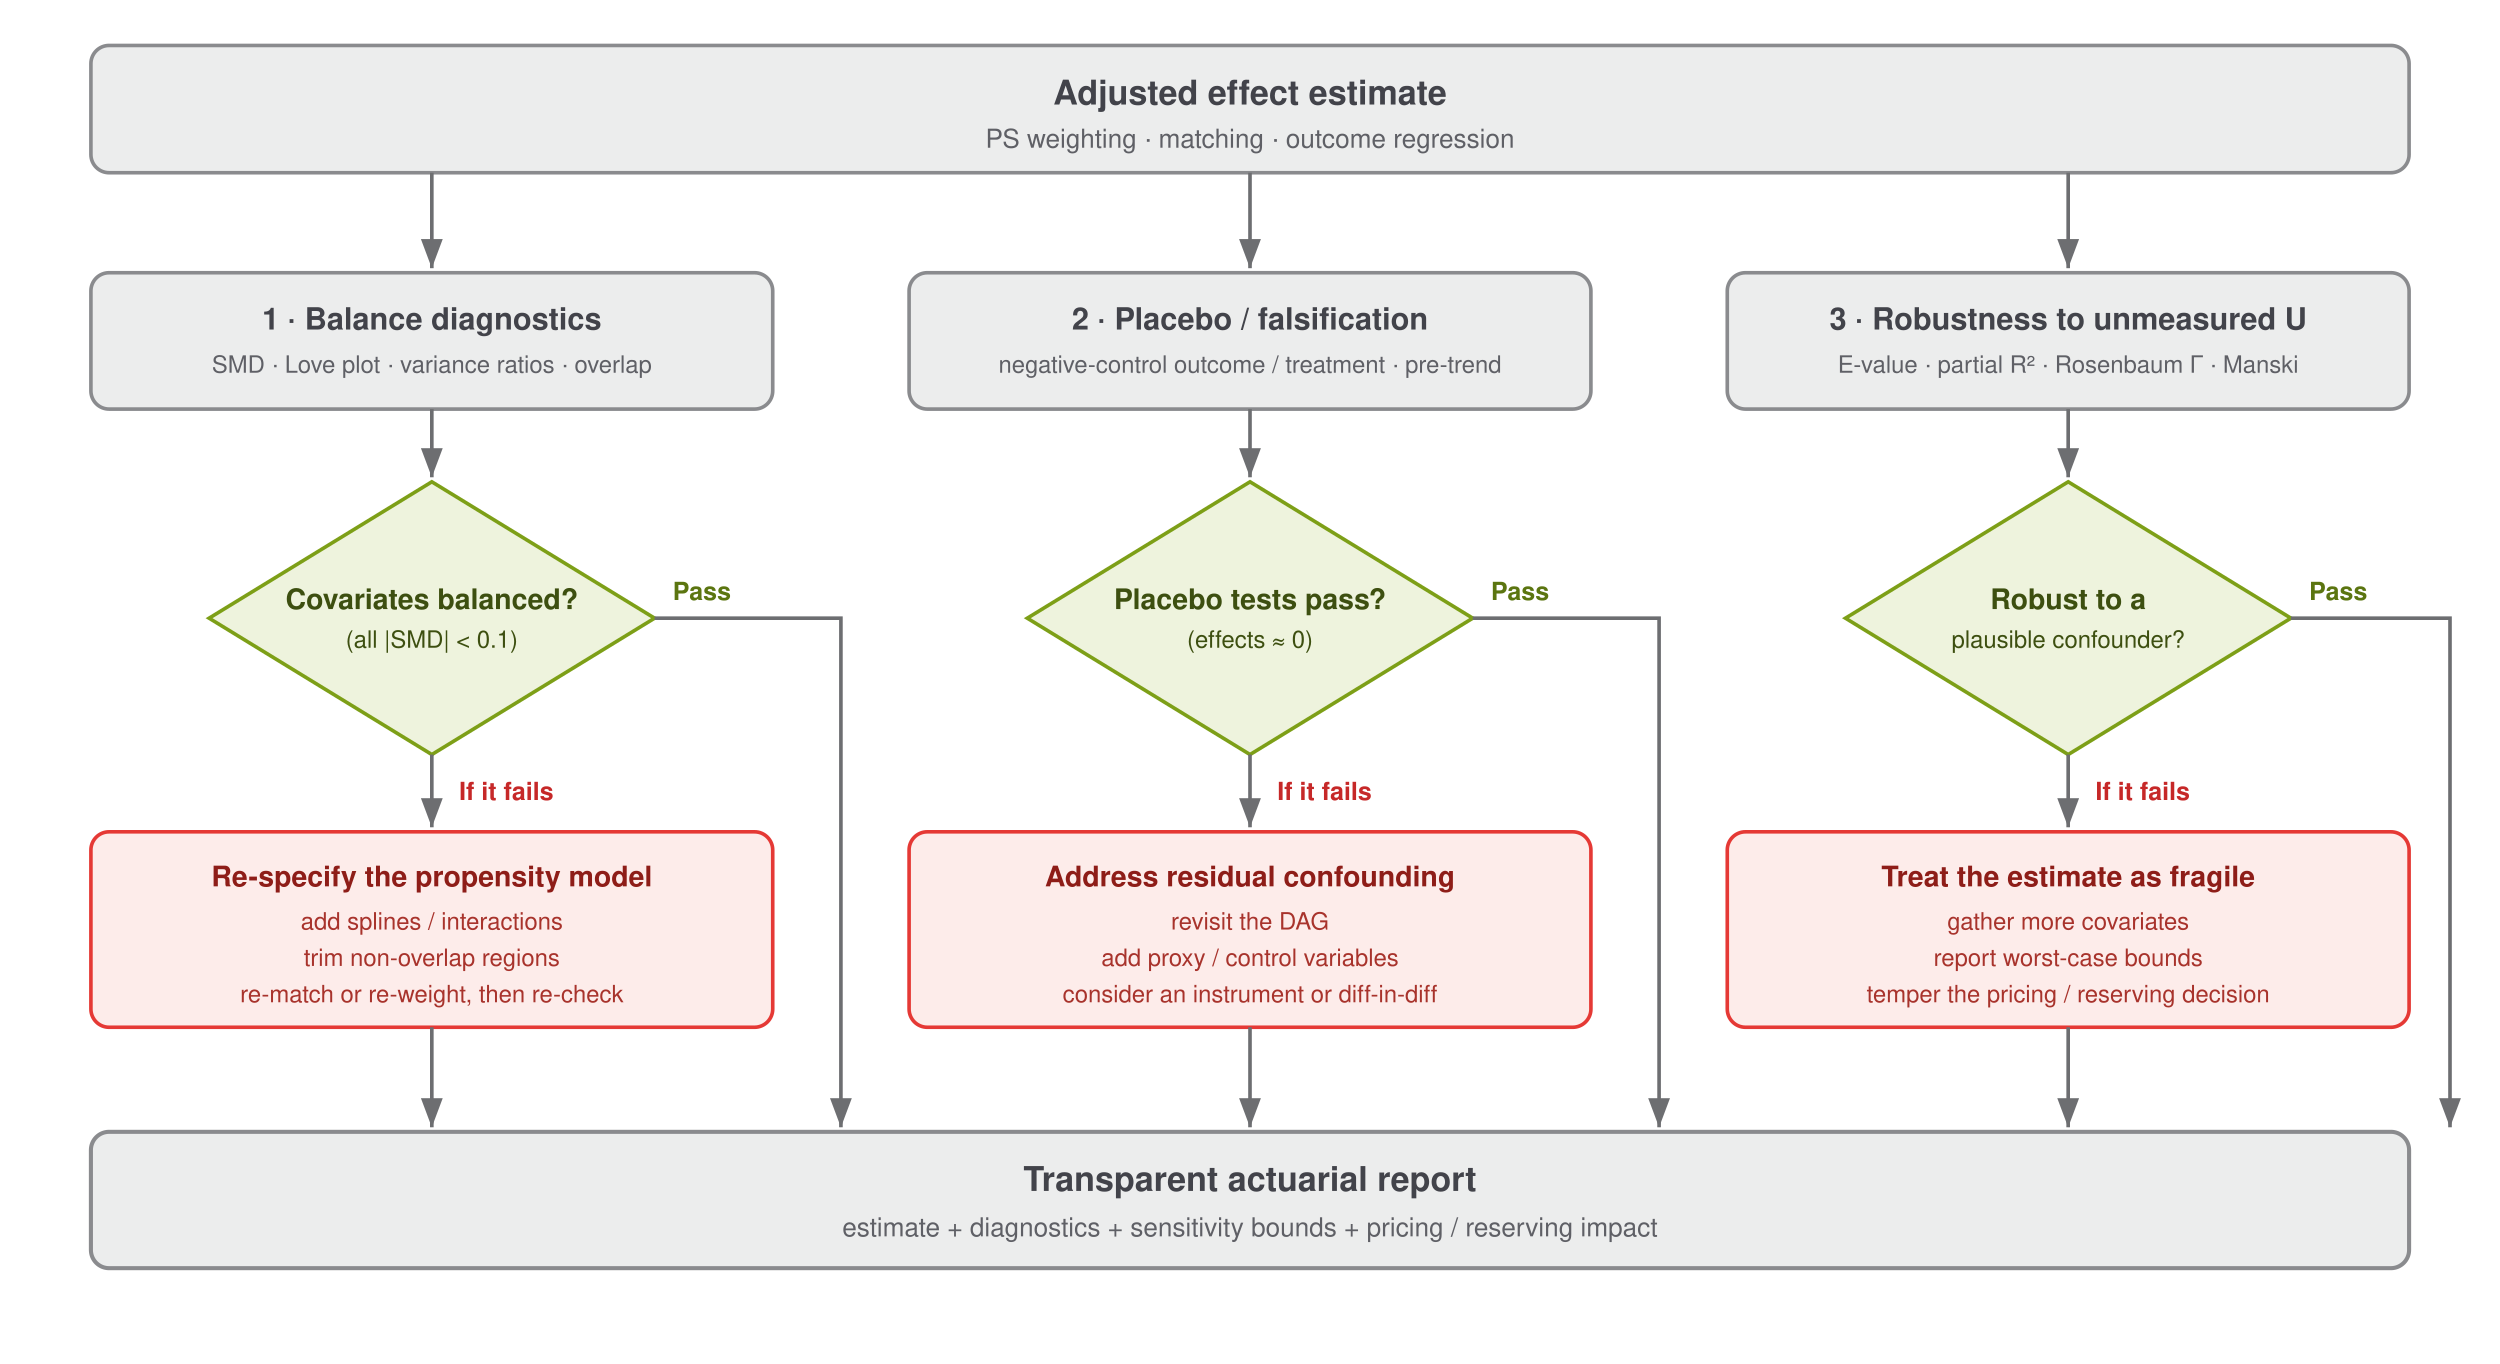
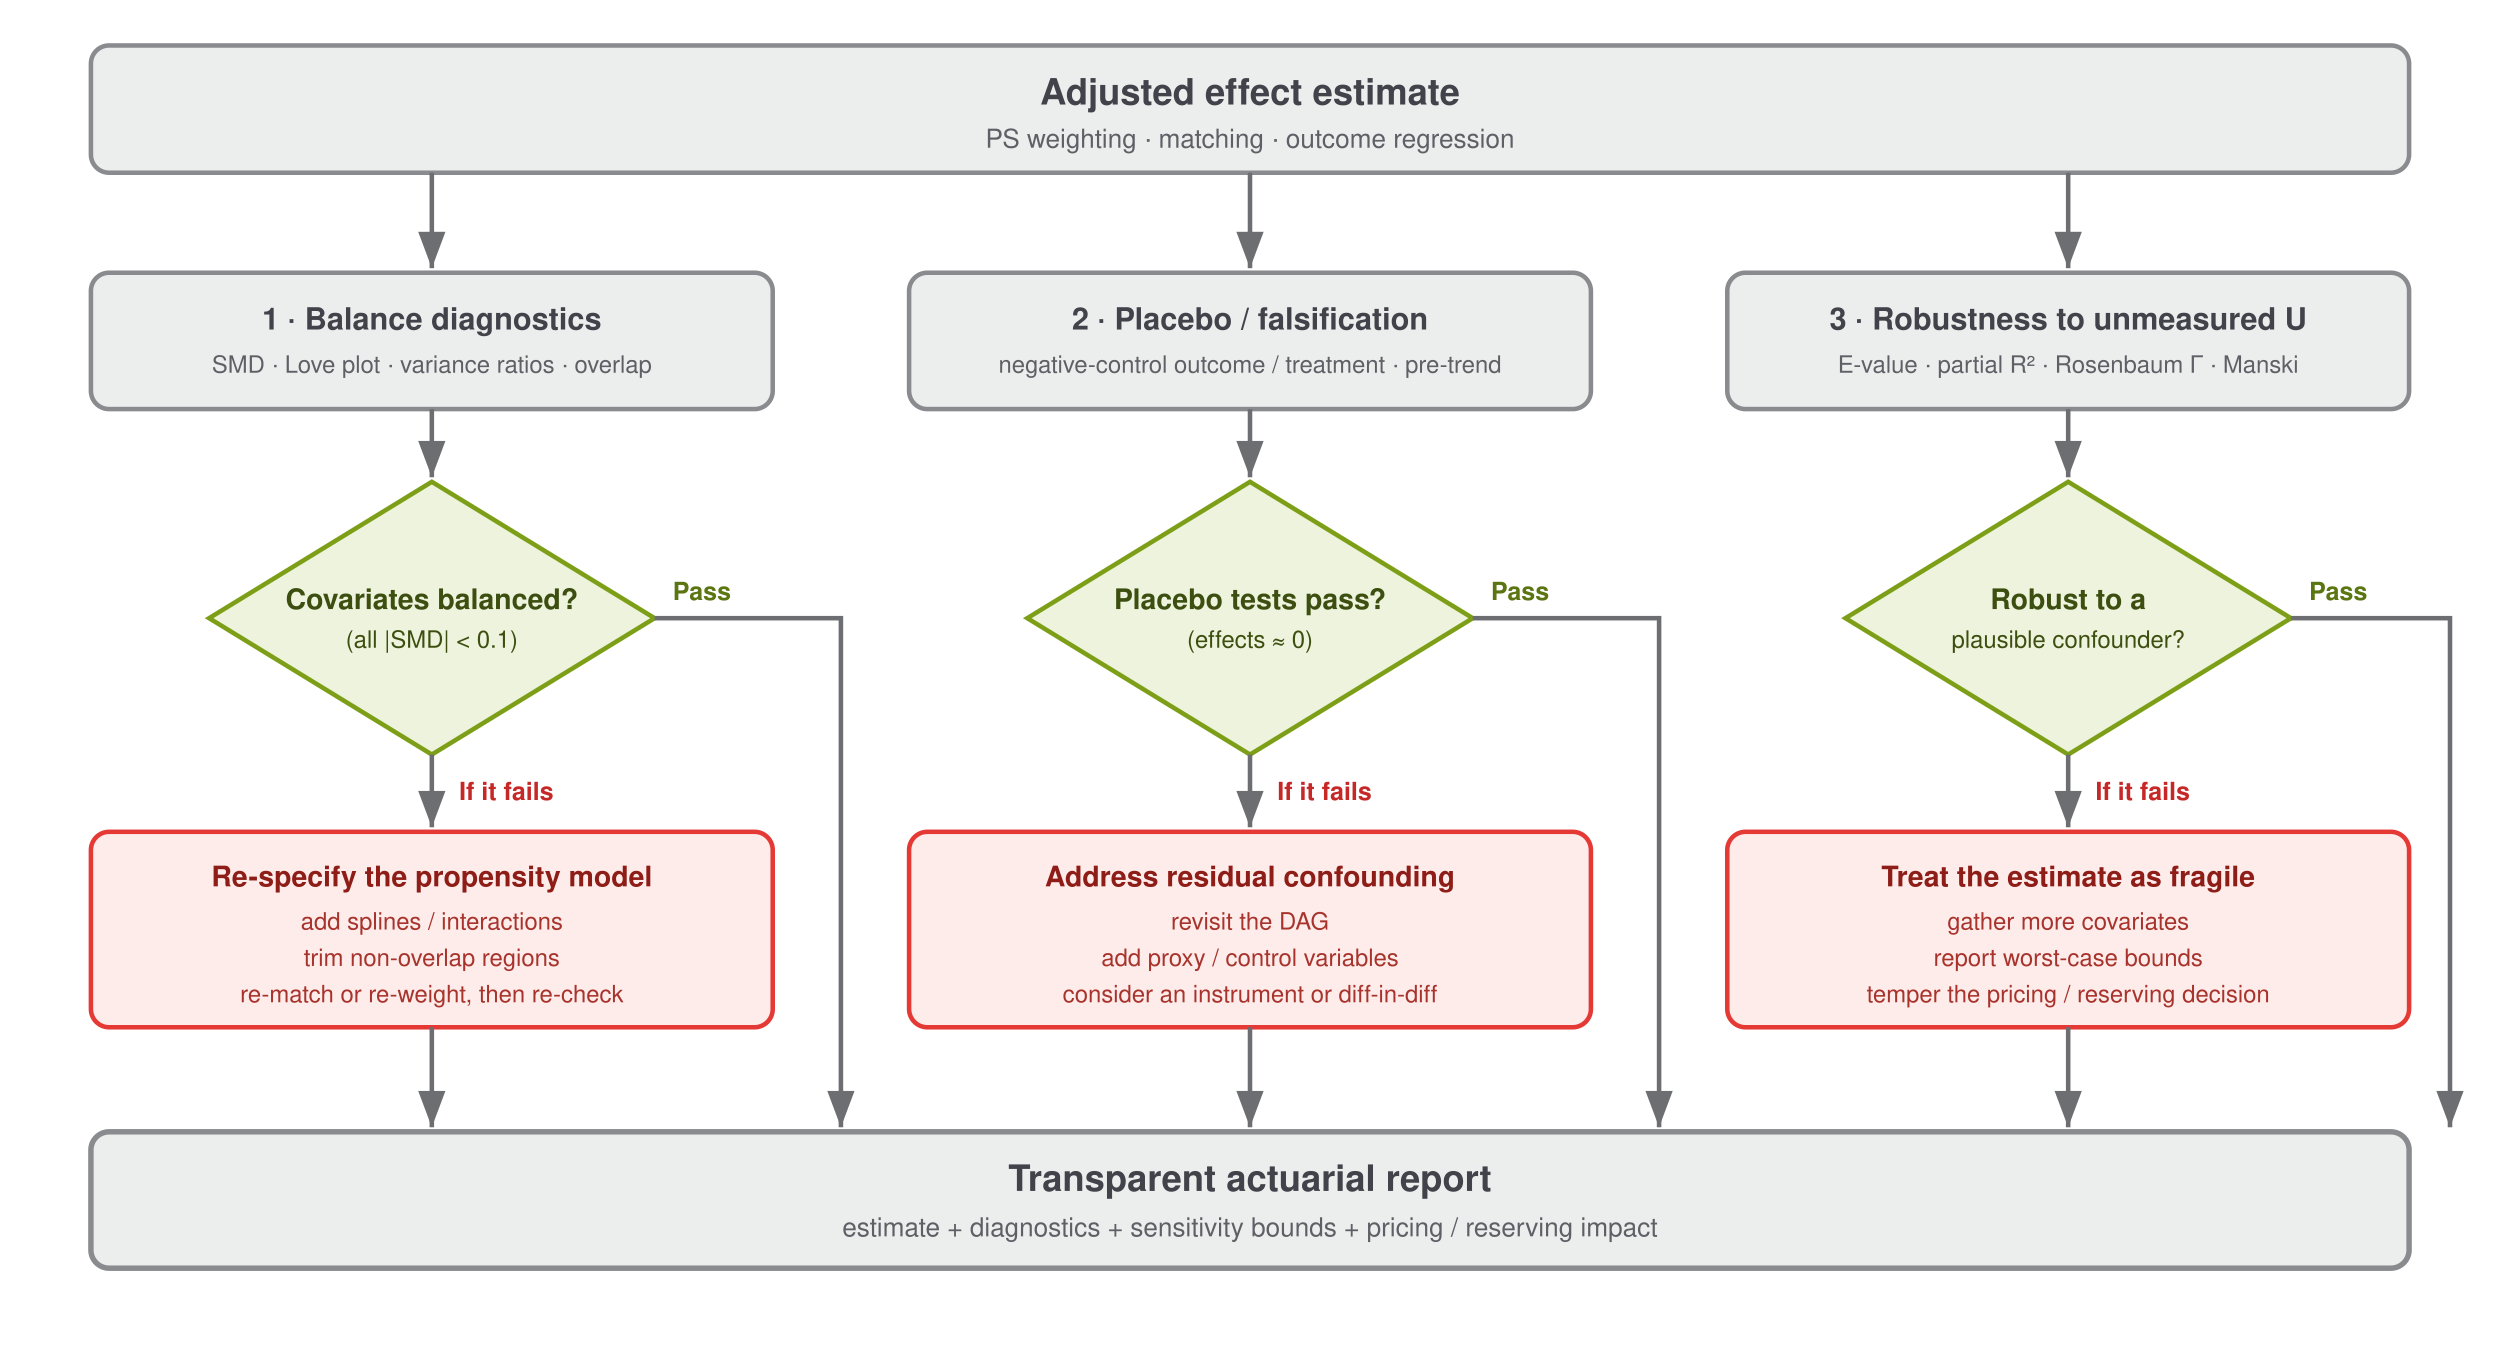
<svg xmlns="http://www.w3.org/2000/svg" viewBox="0 0 1100 600" font-family="Helvetica, Arial, sans-serif">
  <style>
    /* Connectors / arrows */
    .conn { stroke: #6d6e71; }
    .conn-mk { fill: #6d6e71; }
    /* Grey (logo grey) - estimate, checks, report */
    .grey-b { fill: #eceded; stroke: #8a8b8e; }
    .grey-t { fill: #42434a; }
    .grey-s { fill: #5f6066; }
    /* Limegreen - decision diamonds */
    .lime-b { fill: #eef3dd; stroke: #7d9f17; }
    .lime-t { fill: #3d4f10; }
    /* Red - recommendation on failure */
    .red-b { fill: #fdecea; stroke: #e53935; }
    .red-t { fill: #8e1d18; }
    .red-s { fill: #a8332c; }
    /* Decision labels */
    .fail-t { fill: #c62828; }
    .pass-t { fill: #5b7510; }

    @media (prefers-color-scheme: dark) {
      .conn { stroke: #9aa4af; }
      .conn-mk { fill: #9aa4af; }
      .grey-b { fill: #1b1f24; stroke: #7c7e85; }
      .grey-t { fill: #c9cdd3; }
      .grey-s { fill: #a7abb2; }
      .lime-b { fill: #1f2a10; stroke: #aacb3f; }
      .lime-t { fill: #cfe39a; }
      .red-b { fill: #3a1715; stroke: #f06a66; }
      .red-t { fill: #ffb3ae; }
      .red-s { fill: #f0918c; }
      .fail-t { fill: #f06a66; }
      .pass-t { fill: #aacb3f; }
    }
  </style>
  <defs>
    <marker id="arrow" markerWidth="10" markerHeight="10" refX="8" refY="3" orient="auto" markerUnits="strokeWidth">
      <path class="conn-mk" d="M0,0 L8,3 L0,6 Z" />
    </marker>
  </defs>
-   <rect class="grey-b" x="40" y="20" width="1020" height="56" rx="8" stroke-width="1.6" />
-   <text class="grey-t" x="550" y="46" text-anchor="middle" font-size="15" font-weight="bold">Adjusted effect estimate</text>
+   <rect class="grey-b" x="40" y="20" width="1020" height="56" rx="8" stroke-width="2" />
+   <text class="grey-t" x="550" y="46" text-anchor="middle" font-size="16" font-weight="bold">Adjusted effect estimate</text>
  <text class="grey-s" x="550" y="65" text-anchor="middle" font-size="11.5">PS weighting · matching · outcome regression</text>
-   <line class="conn" x1="190" y1="76" x2="190" y2="118" stroke-width="1.6" marker-end="url(#arrow)" />
-   <line class="conn" x1="550" y1="76" x2="550" y2="118" stroke-width="1.6" marker-end="url(#arrow)" />
-   <line class="conn" x1="910" y1="76" x2="910" y2="118" stroke-width="1.6" marker-end="url(#arrow)" />
-   <rect class="grey-b" x="40" y="120" width="300" height="60" rx="8" stroke-width="1.6" />
+   <line class="conn" x1="190" y1="76" x2="190" y2="118" stroke-width="2" marker-end="url(#arrow)" />
+   <line class="conn" x1="550" y1="76" x2="550" y2="118" stroke-width="2" marker-end="url(#arrow)" />
+   <line class="conn" x1="910" y1="76" x2="910" y2="118" stroke-width="2" marker-end="url(#arrow)" />
+   <rect class="grey-b" x="40" y="120" width="300" height="60" rx="8" stroke-width="2" />
  <text class="grey-t" x="190" y="145" text-anchor="middle" font-size="13.5" font-weight="bold">1 · Balance diagnostics</text>
  <text class="grey-s" x="190" y="164" text-anchor="middle" font-size="10.5">SMD · Love plot · variance ratios · overlap</text>
-   <line class="conn" x1="190" y1="180" x2="190" y2="210" stroke-width="1.6" marker-end="url(#arrow)" />
-   <polygon class="lime-b" points="190,212 288,272 190,332 92,272" stroke-width="1.6" />
+   <line class="conn" x1="190" y1="180" x2="190" y2="210" stroke-width="2" marker-end="url(#arrow)" />
+   <polygon class="lime-b" points="190,212 288,272 190,332 92,272" stroke-width="2" />
  <text class="lime-t" x="190" y="268" text-anchor="middle" font-size="12.5" font-weight="bold">Covariates balanced?</text>
  <text class="lime-t" x="190" y="285" text-anchor="middle" font-size="10.5">(all |SMD| &lt; 0.1)</text>
-   <line class="conn" x1="190" y1="332" x2="190" y2="364" stroke-width="1.6" marker-end="url(#arrow)" />
+   <line class="conn" x1="190" y1="332" x2="190" y2="364" stroke-width="2" marker-end="url(#arrow)" />
  <text class="fail-t" x="202" y="352" font-size="11" font-weight="bold">If it fails</text>
-   <rect class="red-b" x="40" y="366" width="300" height="86" rx="8" stroke-width="1.6" />
+   <rect class="red-b" x="40" y="366" width="300" height="86" rx="8" stroke-width="2" />
  <text class="red-t" x="190" y="390" text-anchor="middle" font-size="12.5" font-weight="bold">Re-specify the propensity model</text>
  <text class="red-s" x="190" y="409" text-anchor="middle" font-size="10.5">add splines / interactions</text>
  <text class="red-s" x="190" y="425" text-anchor="middle" font-size="10.5">trim non-overlap regions</text>
  <text class="red-s" x="190" y="441" text-anchor="middle" font-size="10.5">re-match or re-weight, then re-check</text>
-   <rect class="grey-b" x="400" y="120" width="300" height="60" rx="8" stroke-width="1.6" />
+   <rect class="grey-b" x="400" y="120" width="300" height="60" rx="8" stroke-width="2" />
  <text class="grey-t" x="550" y="145" text-anchor="middle" font-size="13.5" font-weight="bold">2 · Placebo / falsification</text>
  <text class="grey-s" x="550" y="164" text-anchor="middle" font-size="10.5">negative-control outcome / treatment · pre-trend</text>
-   <line class="conn" x1="550" y1="180" x2="550" y2="210" stroke-width="1.6" marker-end="url(#arrow)" />
-   <polygon class="lime-b" points="550,212 648,272 550,332 452,272" stroke-width="1.6" />
+   <line class="conn" x1="550" y1="180" x2="550" y2="210" stroke-width="2" marker-end="url(#arrow)" />
+   <polygon class="lime-b" points="550,212 648,272 550,332 452,272" stroke-width="2" />
  <text class="lime-t" x="550" y="268" text-anchor="middle" font-size="12.5" font-weight="bold">Placebo tests pass?</text>
  <text class="lime-t" x="550" y="285" text-anchor="middle" font-size="10.5">(effects ≈ 0)</text>
-   <line class="conn" x1="550" y1="332" x2="550" y2="364" stroke-width="1.6" marker-end="url(#arrow)" />
+   <line class="conn" x1="550" y1="332" x2="550" y2="364" stroke-width="2" marker-end="url(#arrow)" />
  <text class="fail-t" x="562" y="352" font-size="11" font-weight="bold">If it fails</text>
-   <rect class="red-b" x="400" y="366" width="300" height="86" rx="8" stroke-width="1.6" />
+   <rect class="red-b" x="400" y="366" width="300" height="86" rx="8" stroke-width="2" />
  <text class="red-t" x="550" y="390" text-anchor="middle" font-size="12.5" font-weight="bold">Address residual confounding</text>
  <text class="red-s" x="550" y="409" text-anchor="middle" font-size="10.5">revisit the DAG</text>
  <text class="red-s" x="550" y="425" text-anchor="middle" font-size="10.5">add proxy / control variables</text>
  <text class="red-s" x="550" y="441" text-anchor="middle" font-size="10.5">consider an instrument or diff-in-diff</text>
-   <rect class="grey-b" x="760" y="120" width="300" height="60" rx="8" stroke-width="1.6" />
+   <rect class="grey-b" x="760" y="120" width="300" height="60" rx="8" stroke-width="2" />
  <text class="grey-t" x="910" y="145" text-anchor="middle" font-size="13.5" font-weight="bold">3 · Robustness to unmeasured U</text>
  <text class="grey-s" x="910" y="164" text-anchor="middle" font-size="10.5">E-value · partial R² · Rosenbaum Γ · Manski</text>
-   <line class="conn" x1="910" y1="180" x2="910" y2="210" stroke-width="1.6" marker-end="url(#arrow)" />
-   <polygon class="lime-b" points="910,212 1008,272 910,332 812,272" stroke-width="1.6" />
+   <line class="conn" x1="910" y1="180" x2="910" y2="210" stroke-width="2" marker-end="url(#arrow)" />
+   <polygon class="lime-b" points="910,212 1008,272 910,332 812,272" stroke-width="2" />
  <text class="lime-t" x="910" y="268" text-anchor="middle" font-size="12.5" font-weight="bold">Robust to a</text>
  <text class="lime-t" x="910" y="285" text-anchor="middle" font-size="10.5">plausible confounder?</text>
-   <line class="conn" x1="910" y1="332" x2="910" y2="364" stroke-width="1.6" marker-end="url(#arrow)" />
+   <line class="conn" x1="910" y1="332" x2="910" y2="364" stroke-width="2" marker-end="url(#arrow)" />
  <text class="fail-t" x="922" y="352" font-size="11" font-weight="bold">If it fails</text>
-   <rect class="red-b" x="760" y="366" width="300" height="86" rx="8" stroke-width="1.6" />
+   <rect class="red-b" x="760" y="366" width="300" height="86" rx="8" stroke-width="2" />
  <text class="red-t" x="910" y="390" text-anchor="middle" font-size="12.5" font-weight="bold">Treat the estimate as fragile</text>
  <text class="red-s" x="910" y="409" text-anchor="middle" font-size="10.5">gather more covariates</text>
  <text class="red-s" x="910" y="425" text-anchor="middle" font-size="10.5">report worst-case bounds</text>
  <text class="red-s" x="910" y="441" text-anchor="middle" font-size="10.5">temper the pricing / reserving decision</text>
-   <polyline class="conn" points="288,272 370,272 370,496" fill="none" stroke-width="1.6" marker-end="url(#arrow)" />
+   <polyline class="conn" points="288,272 370,272 370,496" fill="none" stroke-width="2" marker-end="url(#arrow)" />
  <text class="pass-t" x="296" y="264" font-size="11" font-weight="bold">Pass</text>
-   <polyline class="conn" points="648,272 730,272 730,496" fill="none" stroke-width="1.6" marker-end="url(#arrow)" />
+   <polyline class="conn" points="648,272 730,272 730,496" fill="none" stroke-width="2" marker-end="url(#arrow)" />
  <text class="pass-t" x="656" y="264" font-size="11" font-weight="bold">Pass</text>
-   <polyline class="conn" points="1008,272 1078,272 1078,496" fill="none" stroke-width="1.6" marker-end="url(#arrow)" />
+   <polyline class="conn" points="1008,272 1078,272 1078,496" fill="none" stroke-width="2" marker-end="url(#arrow)" />
  <text class="pass-t" x="1016" y="264" font-size="11" font-weight="bold">Pass</text>
-   <line class="conn" x1="190" y1="452" x2="190" y2="496" stroke-width="1.6" marker-end="url(#arrow)" />
-   <line class="conn" x1="550" y1="452" x2="550" y2="496" stroke-width="1.6" marker-end="url(#arrow)" />
-   <line class="conn" x1="910" y1="452" x2="910" y2="496" stroke-width="1.6" marker-end="url(#arrow)" />
-   <rect class="grey-b" x="40" y="498" width="1020" height="60" rx="8" stroke-width="1.8" />
-   <text class="grey-t" x="550" y="524" text-anchor="middle" font-size="15" font-weight="bold">Transparent actuarial report</text>
+   <line class="conn" x1="190" y1="452" x2="190" y2="496" stroke-width="2" marker-end="url(#arrow)" />
+   <line class="conn" x1="550" y1="452" x2="550" y2="496" stroke-width="2" marker-end="url(#arrow)" />
+   <line class="conn" x1="910" y1="452" x2="910" y2="496" stroke-width="2" marker-end="url(#arrow)" />
+   <rect class="grey-b" x="40" y="498" width="1020" height="60" rx="8" stroke-width="2.4" />
+   <text class="grey-t" x="550" y="524" text-anchor="middle" font-size="16" font-weight="bold">Transparent actuarial report</text>
  <text class="grey-s" x="550" y="544" text-anchor="middle" font-size="11.5">estimate + diagnostics + sensitivity bounds + pricing / reserving impact</text>
</svg>
